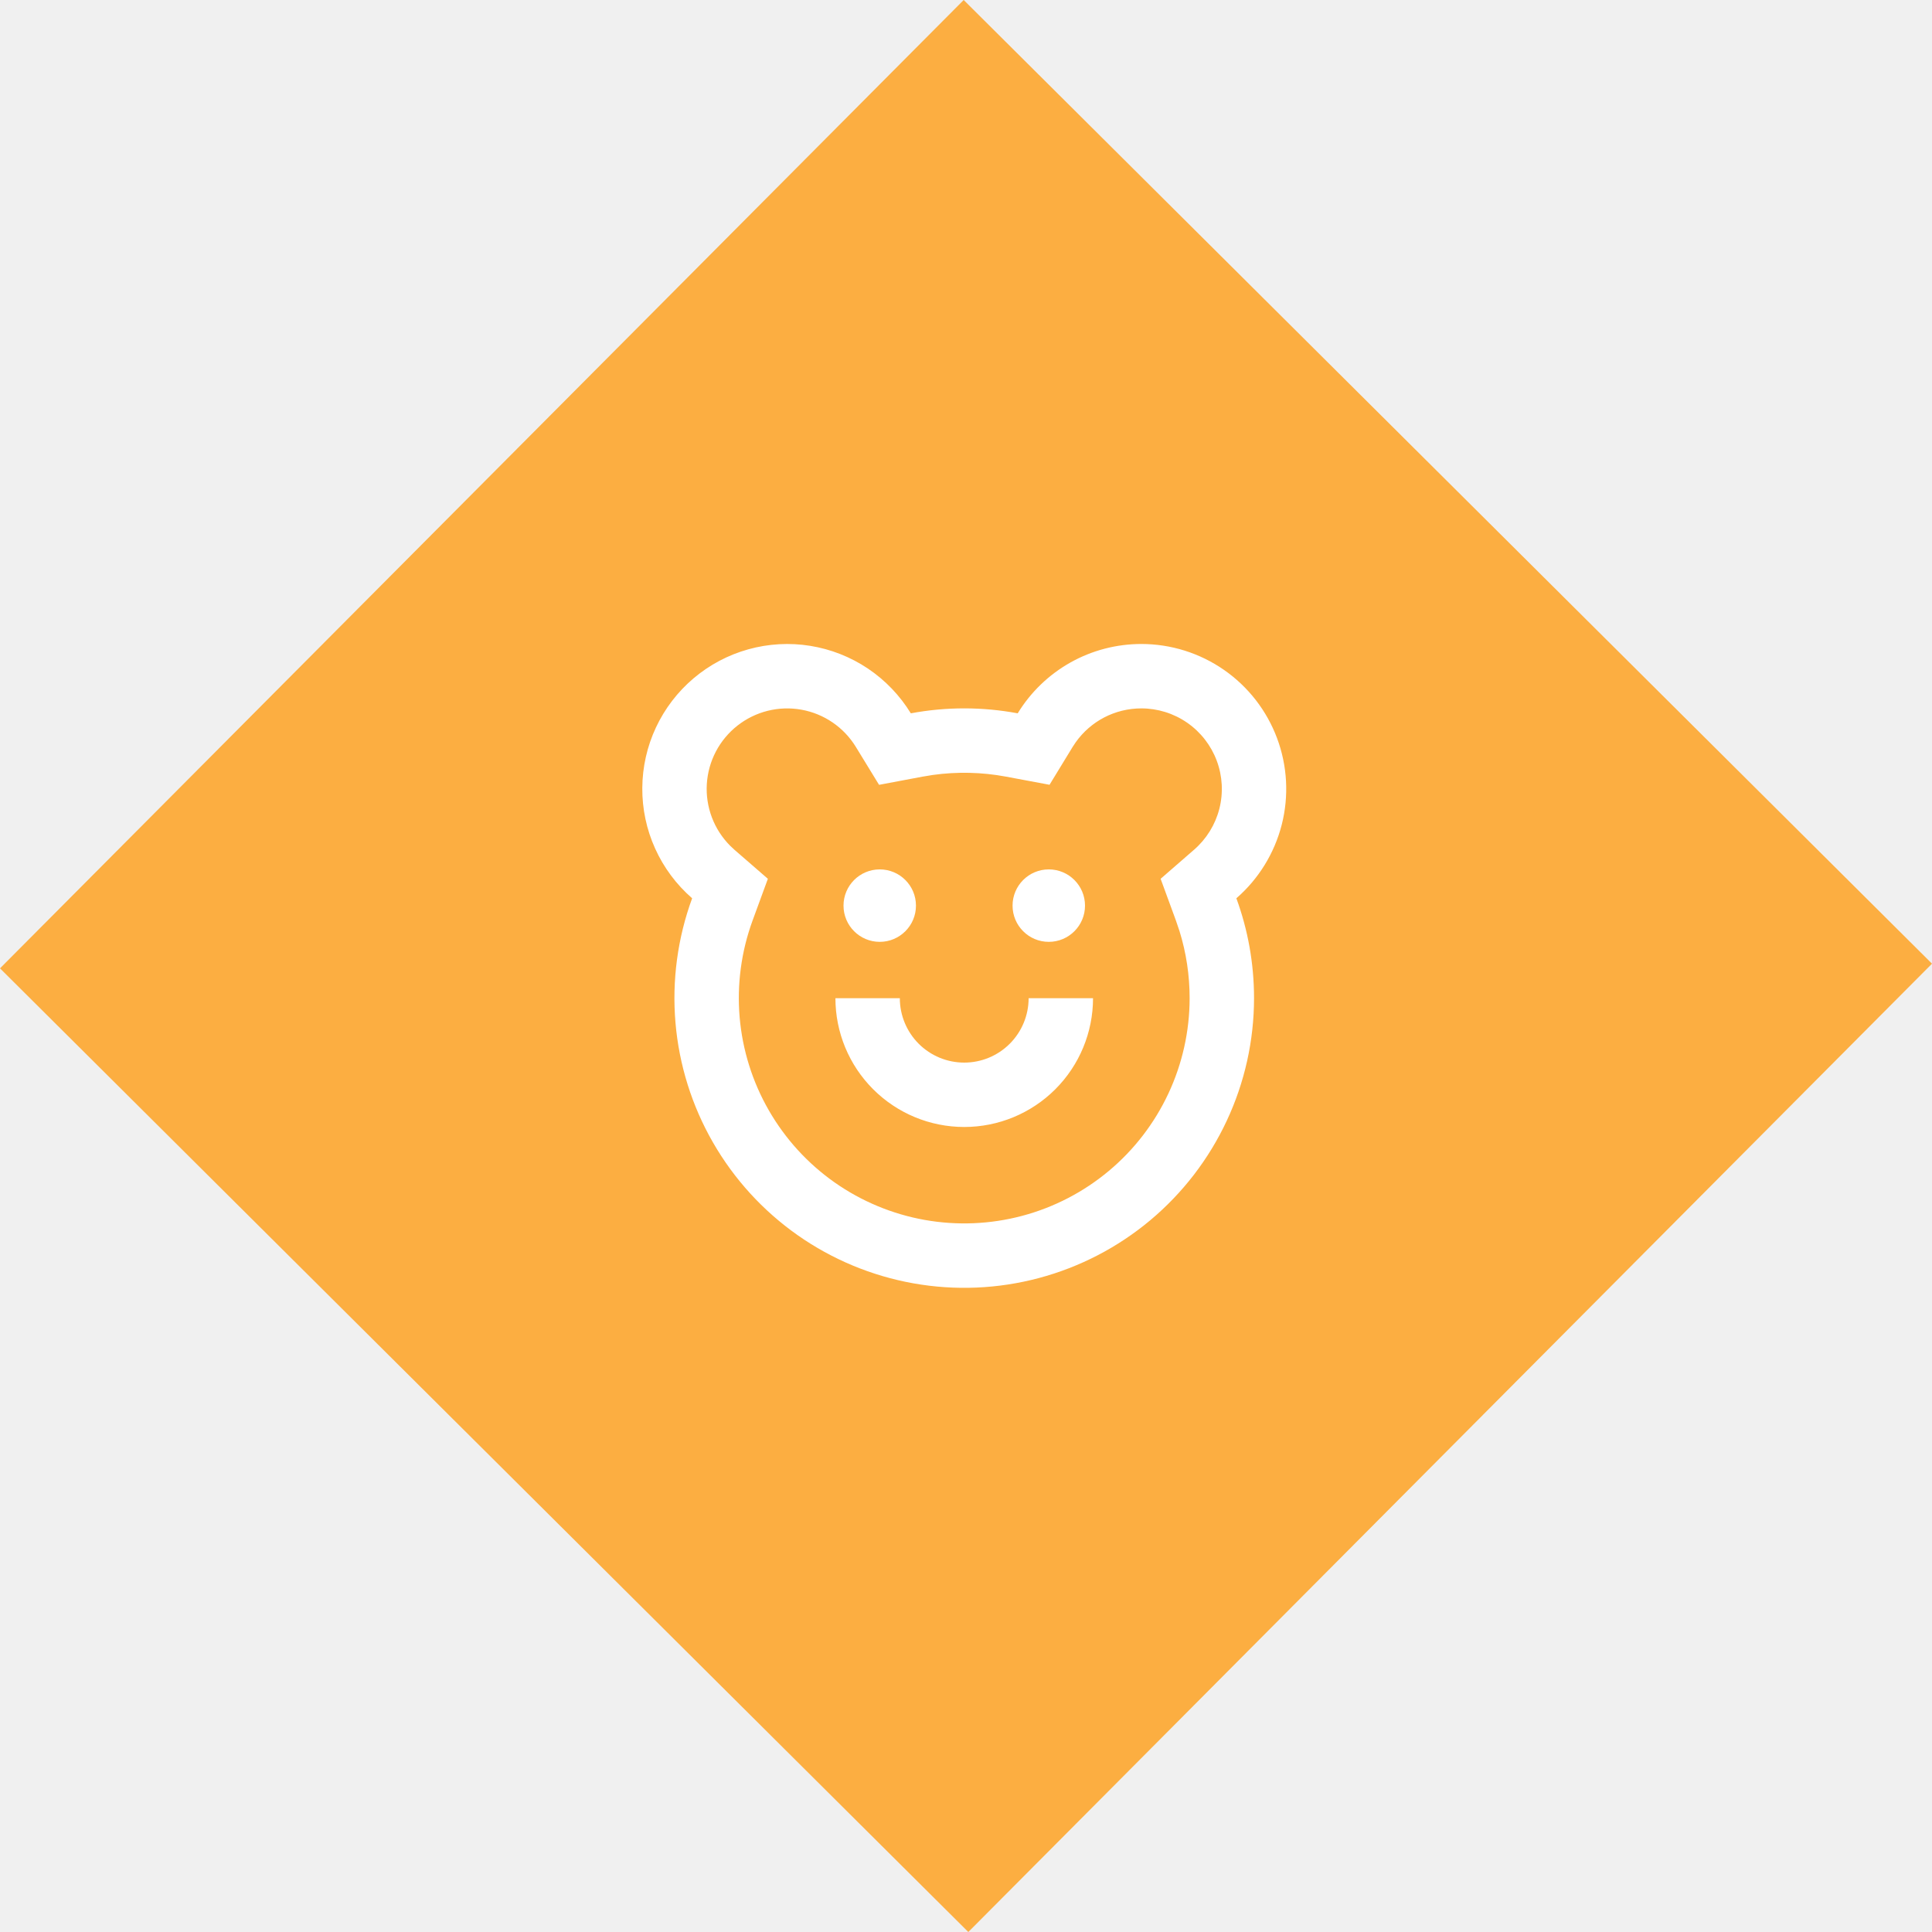
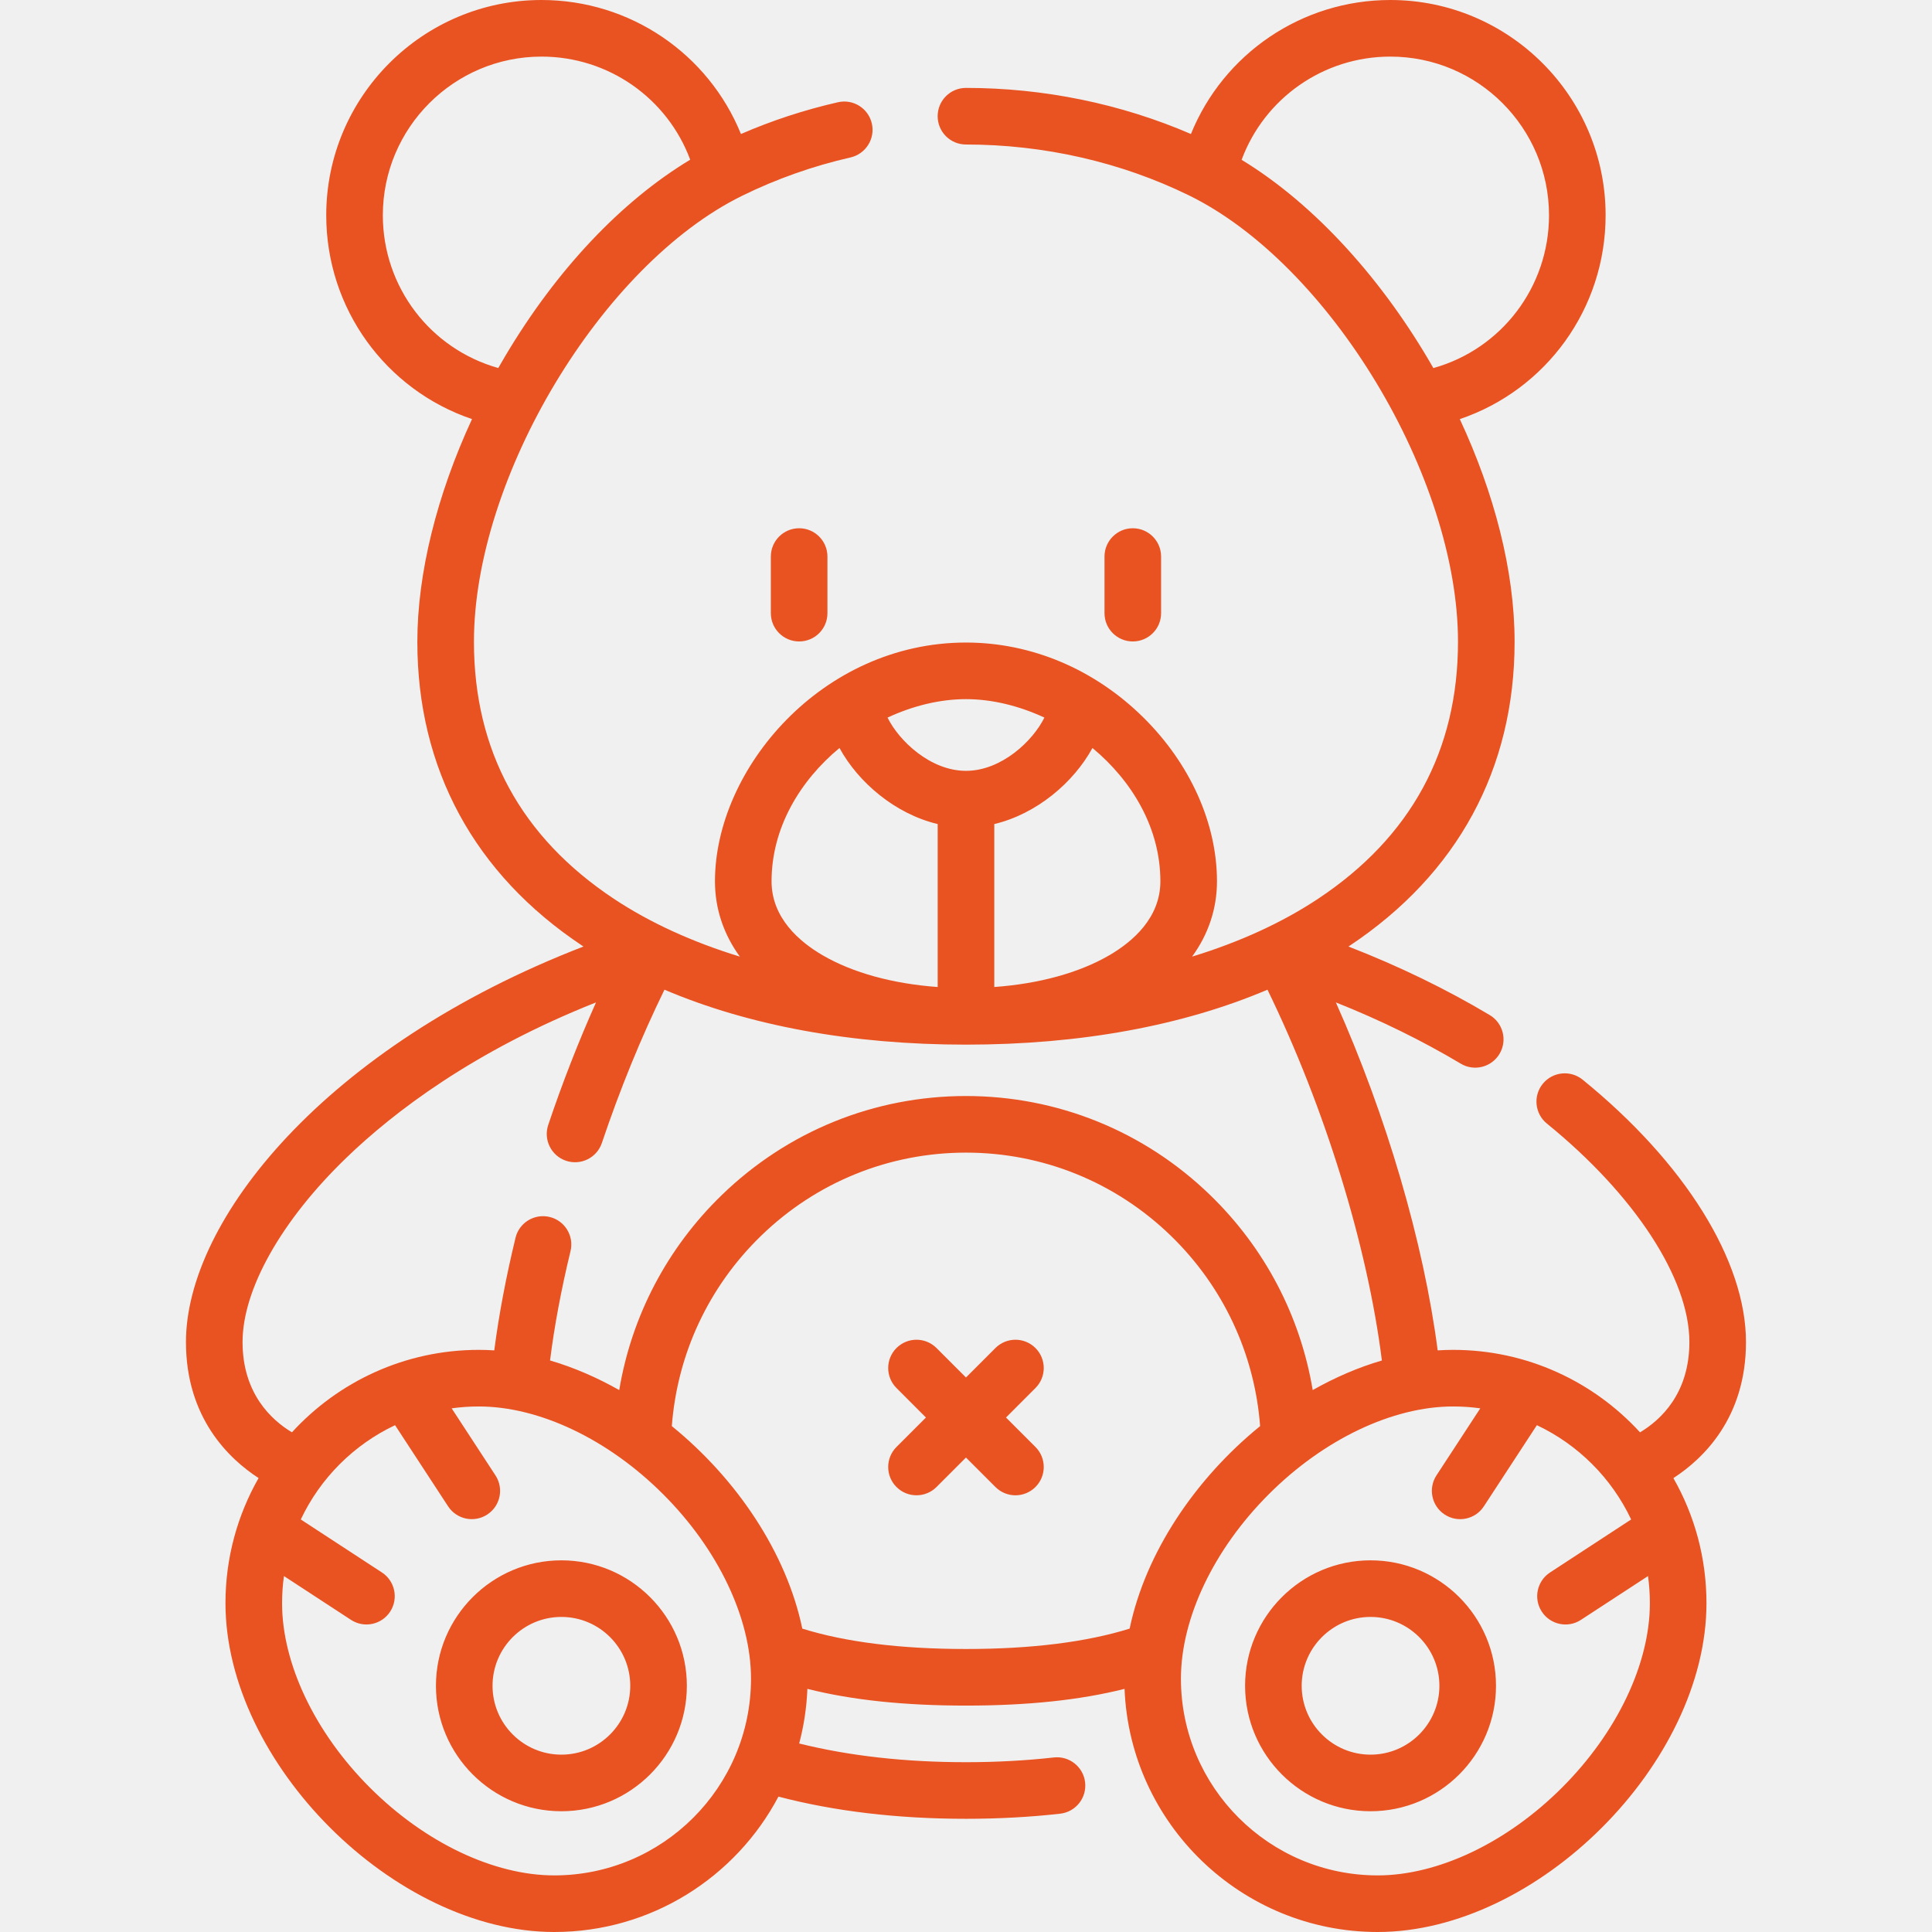
- <svg xmlns="http://www.w3.org/2000/svg" width="80" height="80" viewBox="0 0 80 80" fill="none">
-   <g clip-path="url(#clip0_12_3470)">
-     <path d="M40.096 80L80 39.904L39.904 5.01584e-05L8.35167e-06 40.097L40.096 80Z" fill="#FCAE41" />
-     <path d="M47.26 26.666C48.483 26.666 49.676 27.04 50.68 27.737C51.685 28.434 52.452 29.421 52.88 30.566C53.308 31.711 53.376 32.96 53.075 34.145C52.773 35.329 52.118 36.394 51.195 37.196C51.668 38.485 51.927 39.88 51.927 41.333C51.926 43.086 51.541 44.818 50.798 46.406C50.056 47.995 48.975 49.401 47.631 50.527C46.287 51.652 44.712 52.469 43.018 52.921C41.324 53.373 39.552 53.448 37.826 53.141C36.1 52.834 34.462 52.153 33.027 51.145C31.593 50.137 30.397 48.827 29.523 47.307C28.649 45.787 28.119 44.094 27.97 42.347C27.821 40.6 28.057 38.842 28.66 37.196C28.007 36.628 27.484 35.926 27.128 35.137C26.771 34.349 26.59 33.492 26.596 32.627C26.602 31.761 26.794 30.907 27.161 30.124C27.528 29.34 28.06 28.645 28.721 28.086C29.382 27.527 30.155 27.117 30.989 26.886C31.823 26.654 32.697 26.605 33.551 26.743C34.406 26.881 35.22 27.202 35.939 27.684C36.657 28.167 37.263 28.799 37.715 29.537C39.178 29.264 40.678 29.264 42.141 29.537C42.677 28.66 43.429 27.935 44.325 27.432C45.222 26.929 46.232 26.666 47.26 26.666ZM47.26 29.333C46.163 29.333 45.16 29.866 44.543 30.736L44.416 30.928L43.459 32.496L41.652 32.158C40.655 31.972 39.634 31.949 38.629 32.089L38.208 32.158L36.4 32.498L35.44 30.93C35.195 30.529 34.867 30.183 34.479 29.917C34.09 29.651 33.65 29.47 33.187 29.387C32.723 29.303 32.248 29.319 31.791 29.432C31.334 29.546 30.906 29.755 30.536 30.046C30.166 30.337 29.861 30.703 29.643 31.119C29.424 31.536 29.297 31.995 29.268 32.465C29.239 32.935 29.311 33.405 29.477 33.846C29.643 34.286 29.901 34.686 30.233 35.02L30.408 35.184L31.796 36.389L31.163 38.116C30.694 39.396 30.511 40.763 30.627 42.122C30.744 43.48 31.156 44.797 31.836 45.978C32.516 47.16 33.446 48.179 34.561 48.963C35.677 49.746 36.951 50.276 38.293 50.515C39.635 50.753 41.014 50.695 42.331 50.344C43.648 49.993 44.873 49.357 45.918 48.482C46.964 47.607 47.804 46.513 48.382 45.278C48.959 44.043 49.259 42.696 49.26 41.333C49.26 40.378 49.117 39.445 48.841 38.556L48.692 38.116L48.059 36.389L49.445 35.184C49.958 34.738 50.323 34.147 50.491 33.489C50.658 32.83 50.621 32.136 50.383 31.5C50.145 30.864 49.719 30.315 49.161 29.928C48.603 29.54 47.939 29.333 47.26 29.333ZM37.26 41.333C37.26 42.04 37.541 42.718 38.041 43.219C38.541 43.719 39.219 44 39.927 44C40.634 44 41.312 43.719 41.812 43.219C42.312 42.718 42.593 42.04 42.593 41.333H45.26C45.26 42.748 44.698 44.104 43.698 45.104C42.698 46.104 41.341 46.666 39.927 46.666C38.512 46.666 37.156 46.104 36.156 45.104C35.155 44.104 34.593 42.748 34.593 41.333H37.26Z" fill="white" />
-     <circle cx="36.428" cy="37.5" r="1.5" fill="white" />
-     <ellipse cx="43.428" cy="37.5" rx="1.5" ry="1.5" fill="white" />
+ <svg xmlns="http://www.w3.org/2000/svg" width="64" height="64" viewBox="0 0 64 64" fill="none">
+   <g clip-path="url(#clip0_763_1071)">
+     <path d="M45.637 64C41.123 64 37.43 60.417 37.252 55.946C35.773 56.318 34.041 56.5 31.999 56.5C29.957 56.5 28.225 56.318 26.746 55.946C26.721 56.569 26.628 57.174 26.474 57.755C28.129 58.167 29.983 58.375 31.999 58.375C33.005 58.375 33.984 58.322 34.909 58.218C35.422 58.16 35.888 58.53 35.946 59.044C36.004 59.559 35.634 60.023 35.119 60.081C34.125 60.193 33.075 60.25 31.999 60.25C29.736 60.25 27.65 60.003 25.787 59.515C24.379 62.18 21.579 64 18.361 64C13.068 64 7.469 58.401 7.469 53.108C7.469 51.602 7.868 50.187 8.566 48.963C7.583 48.325 6.16 46.967 6.16 44.457C6.16 40.434 10.761 34.664 19.328 31.355C19.316 31.347 19.304 31.339 19.292 31.331C15.716 28.954 13.825 25.471 13.825 21.258C13.825 18.995 14.472 16.397 15.636 13.883C12.783 12.917 10.807 10.23 10.807 7.131C10.807 3.199 14.007 -0 17.939 -0C20.875 -0 23.466 1.783 24.545 4.439C25.575 3.992 26.652 3.639 27.758 3.387C28.263 3.271 28.765 3.587 28.881 4.092C28.996 4.596 28.68 5.099 28.176 5.215C26.923 5.501 25.712 5.93 24.575 6.49C19.93 8.778 15.7 15.817 15.7 21.258C15.7 24.864 17.258 27.728 20.33 29.77C21.522 30.562 22.933 31.206 24.508 31.689C23.969 30.947 23.684 30.1 23.684 29.195C23.684 25.461 27.24 21.285 31.999 21.285C34.167 21.285 36.254 22.166 37.874 23.766C39.425 25.297 40.314 27.275 40.314 29.195C40.314 30.1 40.03 30.947 39.49 31.689C41.066 31.206 42.476 30.562 43.668 29.77C46.74 27.728 48.298 24.864 48.298 21.258C48.298 15.799 44.045 8.749 39.375 6.467C37.125 5.368 34.574 4.787 31.998 4.787C31.48 4.787 31.061 4.367 31.061 3.849C31.061 3.332 31.48 2.912 31.998 2.912C34.577 2.912 37.136 3.438 39.451 4.439C40.529 1.783 43.121 -0 46.057 -0C49.989 -0 53.188 3.199 53.188 7.131C53.188 10.231 51.212 12.918 48.358 13.884C49.493 16.318 50.173 18.899 50.173 21.258C50.173 25.471 48.282 28.954 44.706 31.331C44.694 31.339 44.681 31.347 44.669 31.355C46.329 31.999 47.897 32.759 49.349 33.625C49.794 33.89 49.939 34.466 49.674 34.91C49.409 35.355 48.833 35.501 48.389 35.235C47.103 34.468 45.718 33.789 44.252 33.206C45.926 36.955 47.161 41.16 47.625 44.733C47.796 44.722 47.967 44.716 48.138 44.716C50.586 44.716 52.793 45.77 54.328 47.448C55.007 47.042 55.963 46.167 55.963 44.457C55.963 42.358 54.155 39.585 51.243 37.22C50.842 36.894 50.78 36.303 51.107 35.902C51.433 35.5 52.024 35.439 52.426 35.765C55.815 38.518 57.838 41.768 57.838 44.457C57.838 46.965 56.426 48.321 55.433 48.964C56.131 50.187 56.529 51.602 56.529 53.108C56.529 58.401 50.931 64 45.637 64ZM48.137 46.591C46.134 46.591 43.85 47.678 42.029 49.5C40.208 51.321 39.12 53.605 39.12 55.608C39.12 59.202 42.044 62.125 45.637 62.125C47.641 62.125 49.924 61.038 51.745 59.216C53.567 57.395 54.654 55.111 54.654 53.108C54.654 52.803 54.633 52.503 54.593 52.209L52.371 53.66C51.938 53.944 51.357 53.822 51.074 53.388C50.791 52.955 50.913 52.374 51.346 52.091L54.034 50.334C53.388 48.966 52.279 47.857 50.911 47.211L49.155 49.899C48.872 50.333 48.291 50.455 47.857 50.171C47.424 49.888 47.302 49.307 47.585 48.874L49.036 46.653C48.742 46.612 48.442 46.591 48.137 46.591ZM9.406 52.209C9.365 52.503 9.344 52.803 9.344 53.108C9.344 55.111 10.431 57.395 12.253 59.216C14.074 61.038 16.358 62.125 18.361 62.125C21.954 62.125 24.878 59.201 24.878 55.608C24.878 53.605 23.791 51.321 21.969 49.5C20.148 47.678 17.864 46.591 15.861 46.591C15.556 46.591 15.256 46.612 14.962 46.653L16.413 48.874C16.697 49.307 16.575 49.888 16.141 50.171C15.708 50.454 15.127 50.333 14.844 49.899L13.087 47.211C11.719 47.857 10.61 48.966 9.964 50.334L12.652 52.09C13.086 52.374 13.207 52.955 12.924 53.388C12.641 53.822 12.06 53.943 11.627 53.66L9.406 52.209ZM26.577 53.95C28.015 54.398 29.835 54.625 31.999 54.625C34.163 54.625 35.983 54.398 37.421 53.95C37.946 51.432 39.598 48.984 41.743 47.242C41.561 44.842 40.517 42.612 38.78 40.93C36.95 39.158 34.542 38.182 31.999 38.182C29.454 38.182 27.044 39.16 25.214 40.935C23.479 42.617 22.437 44.844 22.255 47.242C24.4 48.984 26.053 51.432 26.577 53.95ZM19.744 33.206C15.68 34.818 13.034 36.847 11.472 38.354C9.32 40.43 8.035 42.712 8.035 44.457C8.035 46.167 8.999 47.044 9.671 47.447C11.206 45.77 13.413 44.716 15.861 44.716C16.032 44.716 16.202 44.722 16.373 44.733C16.525 43.561 16.761 42.31 17.077 41.004C17.198 40.501 17.705 40.192 18.209 40.314C18.712 40.435 19.021 40.942 18.899 41.446C18.59 42.721 18.363 43.936 18.221 45.067C19.004 45.296 19.774 45.63 20.513 46.048C20.922 43.597 22.099 41.343 23.909 39.589C26.091 37.472 28.964 36.307 31.999 36.307C35.031 36.307 37.903 37.471 40.084 39.584C41.897 41.339 43.075 43.594 43.485 46.048C44.224 45.63 44.994 45.296 45.777 45.068C45.3 41.269 43.886 36.683 41.987 32.785C39.171 33.982 35.777 34.605 31.999 34.605C28.221 34.605 24.827 33.982 22.011 32.785C21.232 34.381 20.536 36.086 19.938 37.862C19.773 38.353 19.241 38.617 18.75 38.452C18.259 38.286 17.996 37.755 18.161 37.264C18.632 35.864 19.163 34.506 19.744 33.206ZM32.937 27.298V32.696C34.42 32.589 35.748 32.225 36.744 31.646C37.517 31.197 38.439 30.407 38.439 29.195C38.439 27.43 37.504 25.87 36.189 24.778C35.568 25.916 34.347 26.962 32.937 27.298ZM27.809 24.778C26.494 25.869 25.559 27.429 25.559 29.195C25.559 30.407 26.481 31.197 27.254 31.646C28.25 32.225 29.578 32.589 31.062 32.696V27.298C29.651 26.962 28.43 25.916 27.809 24.778ZM29.401 23.771C29.781 24.542 30.822 25.535 31.999 25.535C33.177 25.535 34.217 24.542 34.597 23.771C33.754 23.379 32.856 23.16 31.999 23.16C31.142 23.16 30.244 23.379 29.401 23.771ZM41.13 5.294C43.581 6.784 45.836 9.312 47.482 12.193C49.73 11.566 51.313 9.514 51.313 7.131C51.313 4.233 48.956 1.875 46.057 1.875C43.839 1.875 41.887 3.255 41.13 5.294ZM17.939 1.875C15.04 1.875 12.682 4.233 12.682 7.131C12.682 9.511 14.262 11.561 16.506 12.191C16.581 12.059 16.657 11.929 16.734 11.799C18.43 8.941 20.58 6.666 22.864 5.29C22.107 3.254 20.156 1.875 17.939 1.875ZM45.401 60C43.11 60 41.245 58.136 41.245 55.844C41.245 53.552 43.11 51.688 45.401 51.688C47.693 51.688 49.557 53.552 49.557 55.844C49.557 58.136 47.693 60 45.401 60ZM45.401 53.563C44.144 53.563 43.12 54.586 43.12 55.844C43.12 57.102 44.144 58.125 45.401 58.125C46.659 58.125 47.682 57.102 47.682 55.844C47.682 54.586 46.659 53.563 45.401 53.563ZM18.597 60C16.305 60 14.441 58.136 14.441 55.844C14.441 53.552 16.305 51.688 18.597 51.688C20.889 51.688 22.753 53.552 22.753 55.844C22.753 58.136 20.889 60 18.597 60ZM18.597 53.563C17.339 53.563 16.316 54.586 16.316 55.844C16.316 57.102 17.339 58.125 18.597 58.125C19.855 58.125 20.878 57.102 20.878 55.844C20.878 54.586 19.855 53.563 18.597 53.563ZM33.638 49.534C33.398 49.534 33.158 49.442 32.975 49.259L31.999 48.283L31.023 49.259C30.657 49.625 30.063 49.625 29.697 49.259C29.331 48.893 29.331 48.299 29.697 47.933L30.673 46.957L29.697 45.98C29.331 45.614 29.331 45.021 29.697 44.655C30.063 44.289 30.657 44.289 31.023 44.655L31.999 45.631L32.975 44.655C33.342 44.289 33.935 44.289 34.301 44.655C34.667 45.021 34.667 45.614 34.301 45.98L33.325 46.957L34.301 47.933C34.667 48.299 34.667 48.893 34.301 49.259C34.118 49.442 33.878 49.534 33.638 49.534ZM37.525 21.249C37.008 21.249 36.588 20.83 36.588 20.312V18.437C36.588 17.919 37.008 17.499 37.525 17.499C38.043 17.499 38.463 17.919 38.463 18.437V20.312C38.463 20.83 38.043 21.249 37.525 21.249ZM26.473 21.249C25.955 21.249 25.535 20.83 25.535 20.312V18.437C25.535 17.919 25.955 17.499 26.473 17.499C26.991 17.499 27.41 17.919 27.41 18.437V20.312C27.41 20.83 26.991 21.249 26.473 21.249Z" fill="#E95322" />
  </g>
  <defs>
-     <clipPath id="clip0_12_3470">
-       <rect width="80" height="80" fill="white" />
+     <clipPath id="clip0_763_1071">
+       <rect width="64" height="64" fill="white" />
    </clipPath>
  </defs>
</svg>
